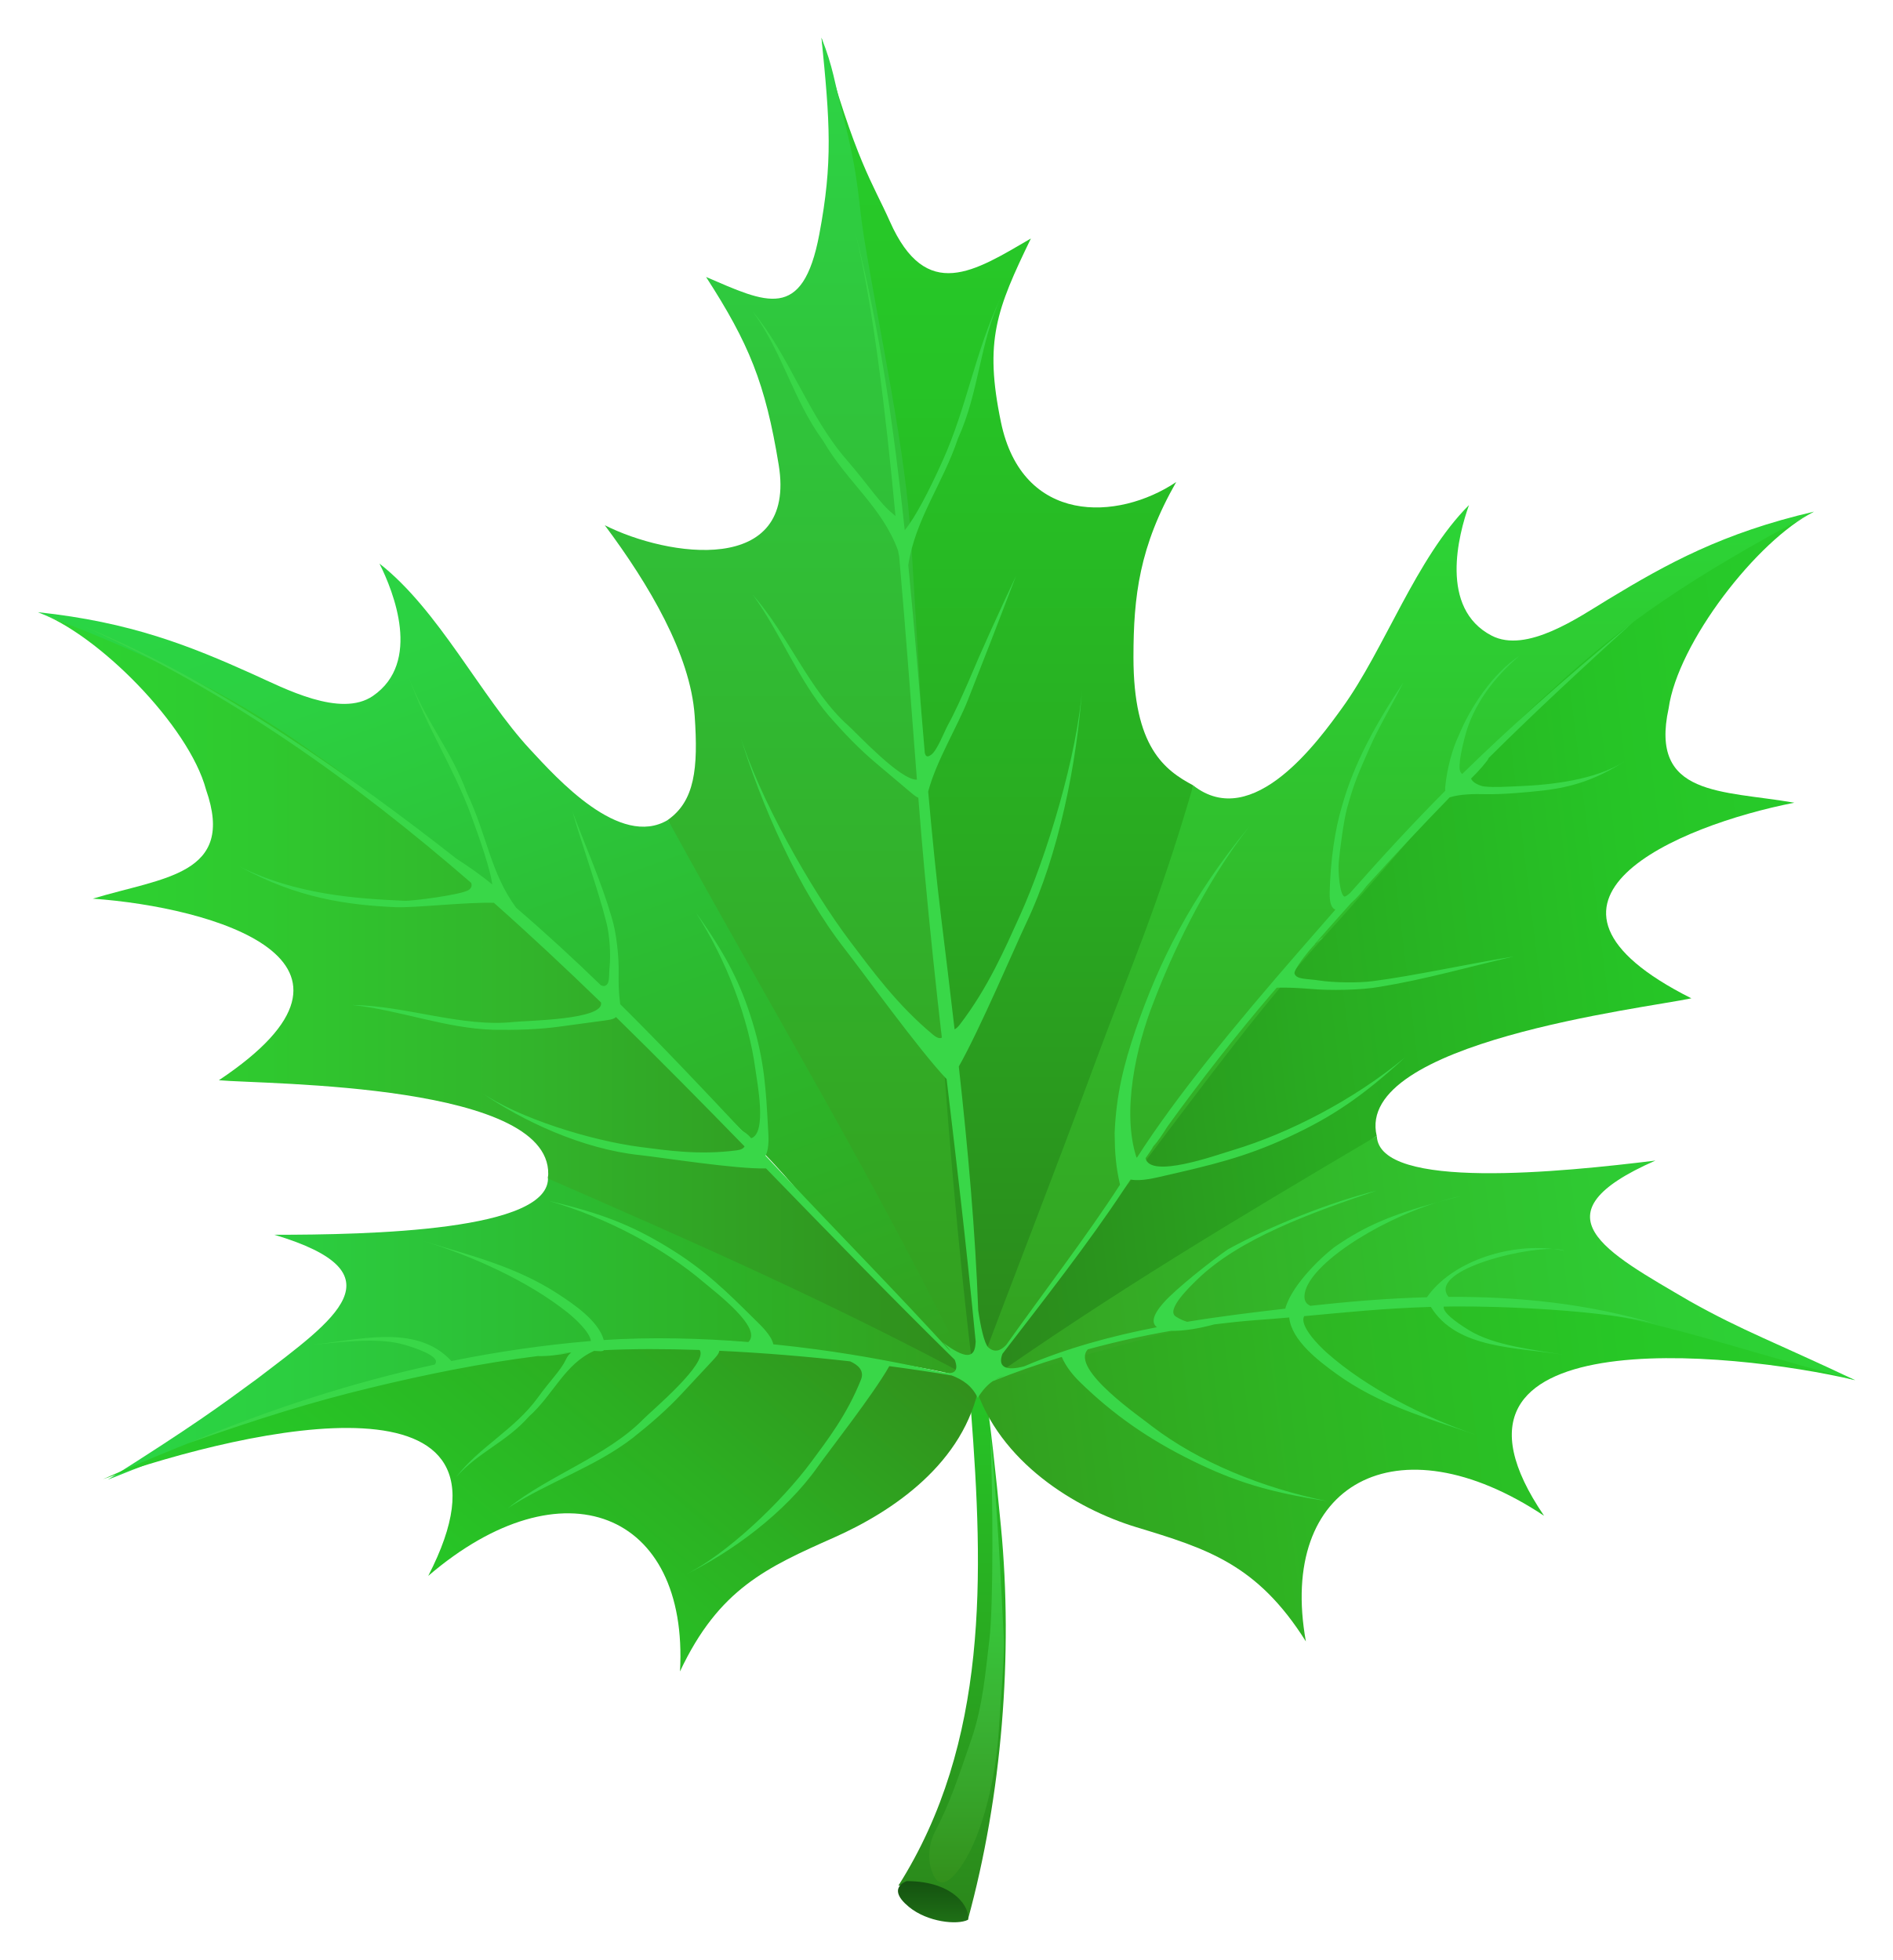
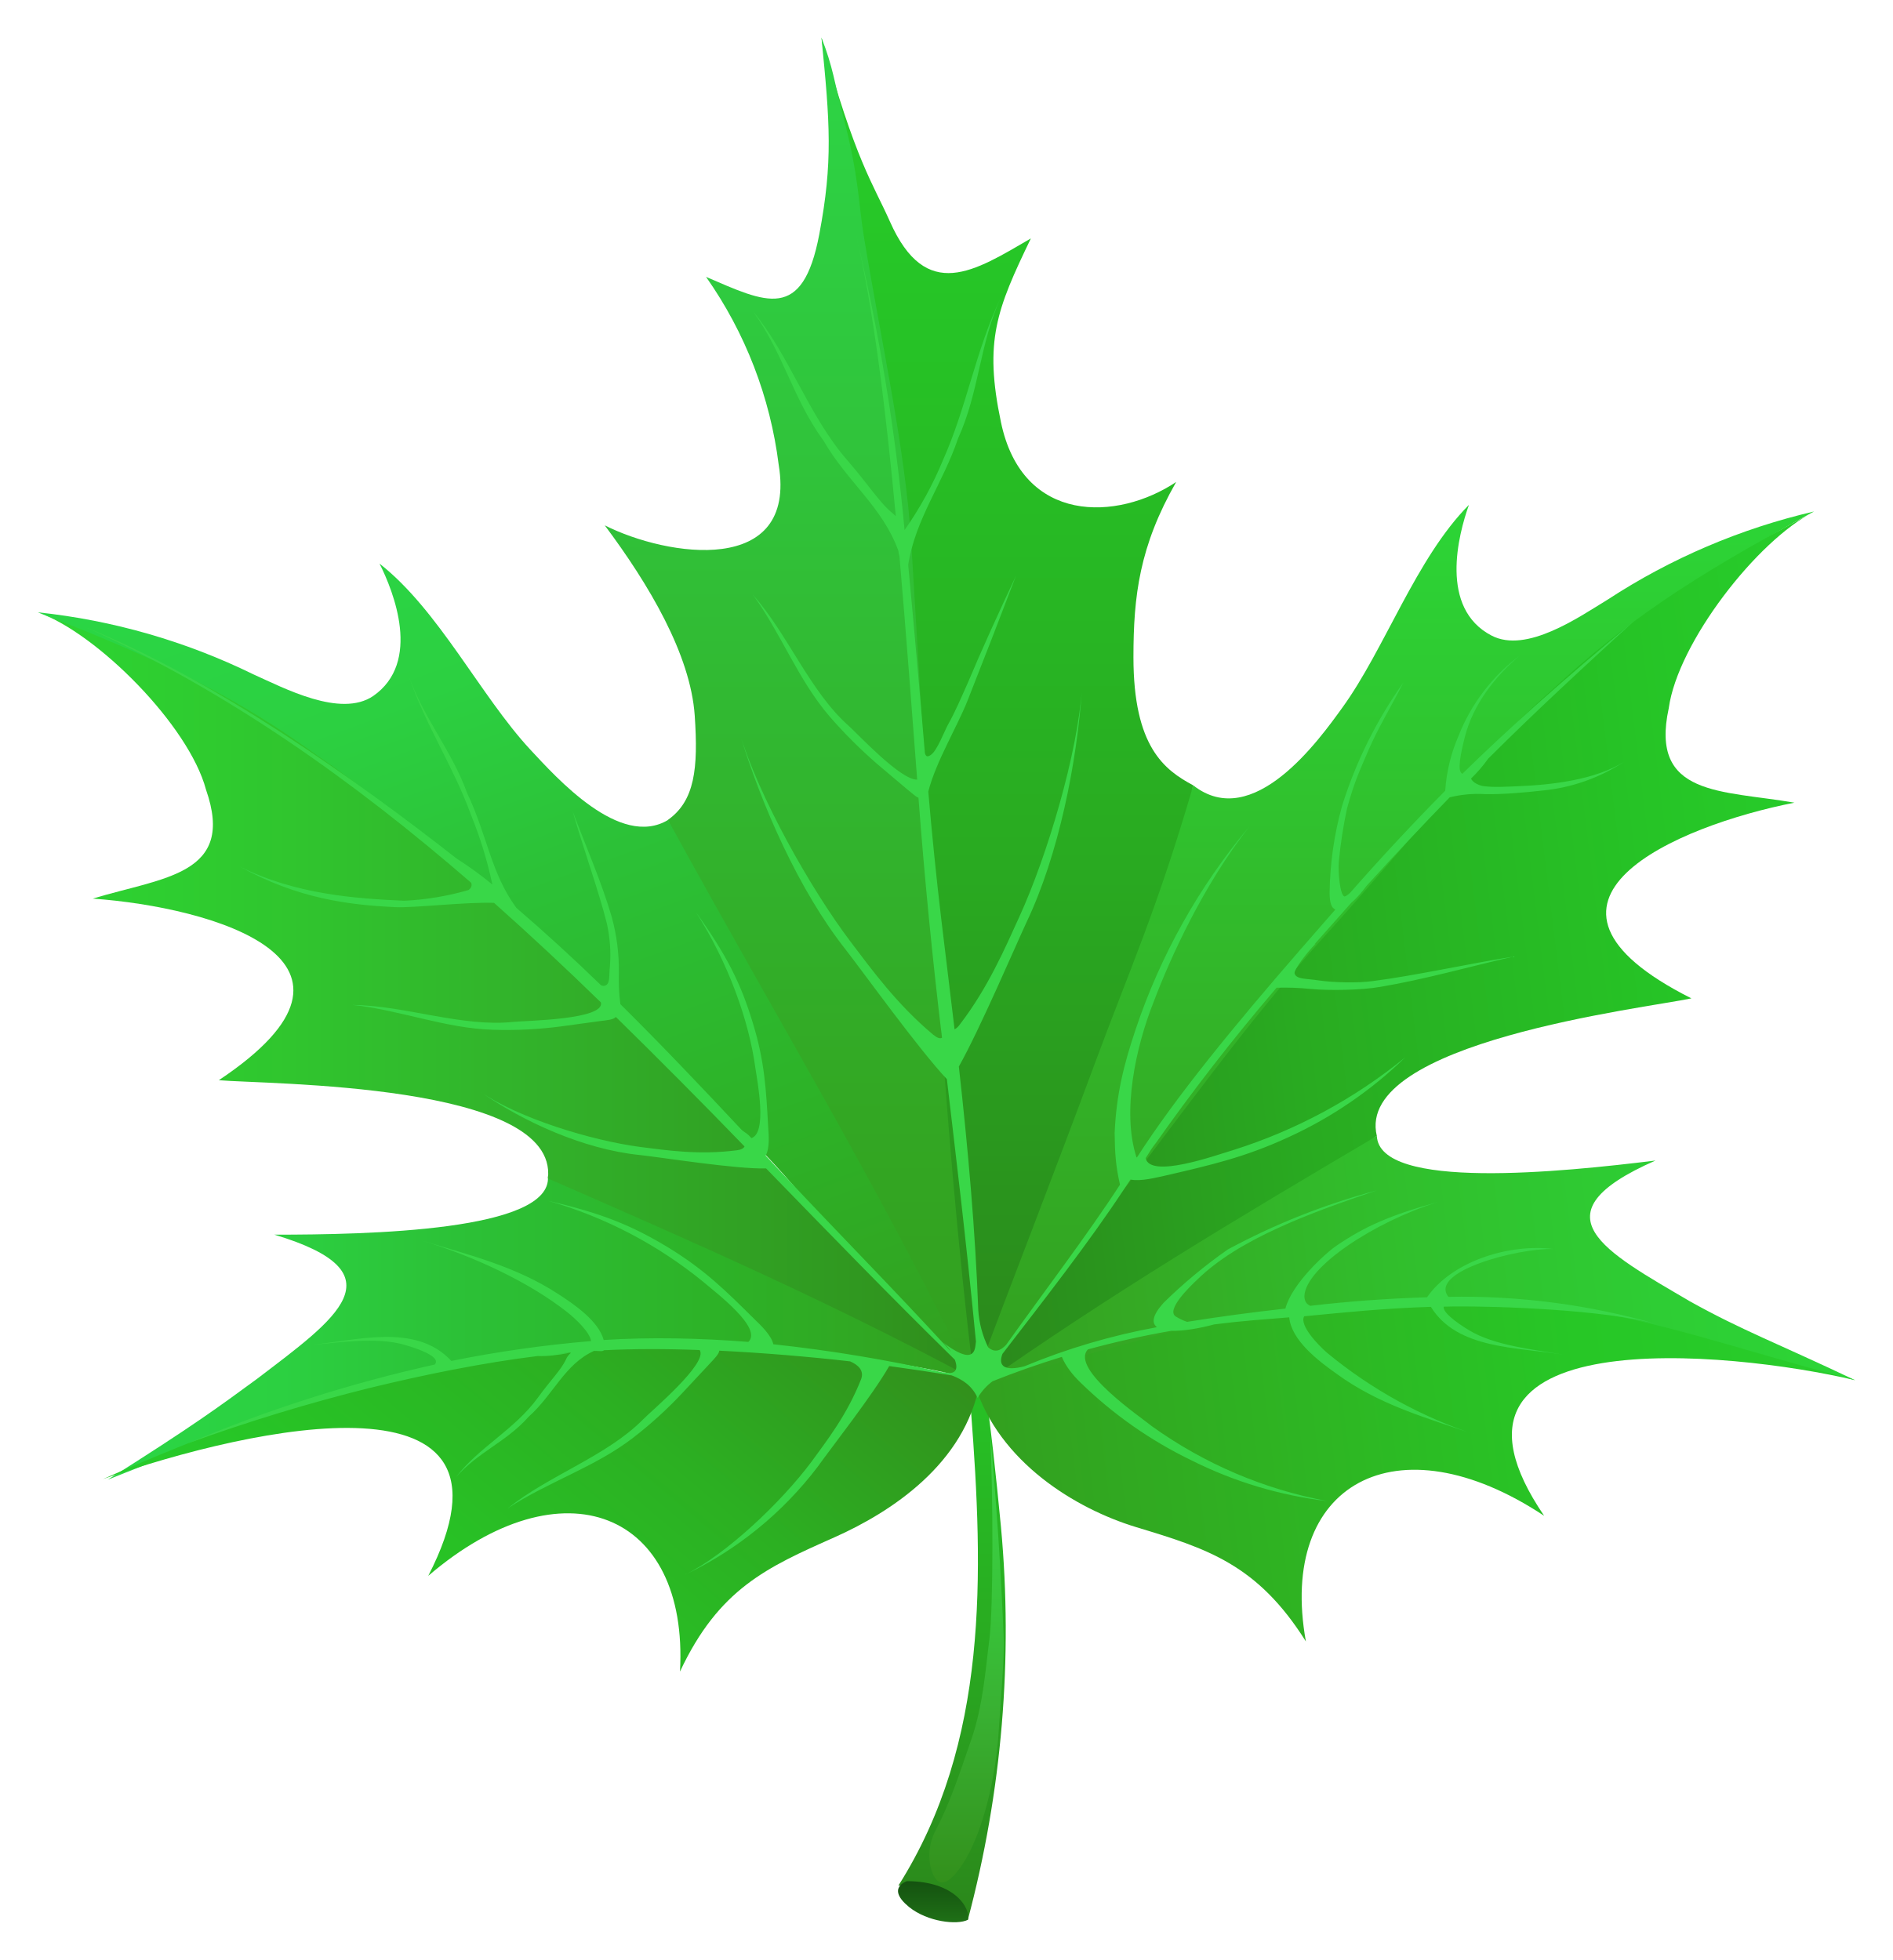
- <svg xmlns="http://www.w3.org/2000/svg" viewBox="885.28 -17.64 885.80 917.44">
-   <g id="leaf2">
-     <linearGradient id="XMLID_297_" x1="2801.2" gradientUnits="userSpaceOnUse" y1="210.11" gradientTransform="matrix(-.9925 .122 .122 .9925 4292.2 -331.49)" x2="2851.8" y2="622.26">
-       <stop stop-color="#2cd536" offset="0" />
-       <stop stop-color="#33b328" offset=".608" />
-       <stop stop-color="#339f1f" offset="1" />
+ <svg xmlns="http://www.w3.org/2000/svg" viewBox="885.3 -17.6 885.8 917.4">
+   <g>
+     <linearGradient id="a" x1="2801.2" x2="2851.8" y1="210.1" y2="622.3" gradientTransform="scale(-1 1)rotate(7 560.8 -35216.3)" gradientUnits="userSpaceOnUse">
+       <stop offset="0" stop-color="#2cd536" />
+       <stop offset=".6" stop-color="#33b328" />
+       <stop offset="1" stop-color="#339f1f" />
    </linearGradient>
-     <path d="m1413.7 546c-9.939 17.401-27.061 44.196-37.105 61.522-9.779 16.866-22.896 14.405-35.813 26.497 26.9-94.02 62.4-182.42 102.9-284.02 0.002-0.01-5.32 6.637 0 0 28 22 59-21.491 69.697-36.283 19.939-27.569 34.475-70.033 59.355-94.946-4.959 13.889-14.018 48.304 10.586 61.115 16.324 8.501 40.797-8.634 54.357-16.856 27.697-16.798 53.758-31.241 96.527-41.182-63.2 34.71-112.1 73.7-156.6 124.16-33.811 36.396-60.643 66.36-94.211 104.74-30.7 31.45-47.9 56.95-69.8 95.26z" fill="url(#XMLID_297_)" />
-     <linearGradient id="XMLID_298_" y2="881.02" gradientUnits="userSpaceOnUse" y1="551.9" x2="1330.9" x1="1330.9">
-       <stop stop-color="#28cd2b" offset="0" />
-       <stop stop-color="#26c426" offset=".247" />
-       <stop stop-color="#29ab21" offset=".597" />
-       <stop stop-color="#2b871b" offset="1" />
+     <path fill="url(#a)" d="M1413.7 546c-10 17.4-27 44.2-37.1 61.5-9.8 16.9-22.9 14.4-35.8 26.5 26.9-94 62.4-182.4 102.9-284 0 0-5.3 6.6 0 0 28 22 59-21.5 69.7-36.3 20-27.6 34.5-70 59.3-95-5 14-14 48.4 10.6 61.2 16.3 8.5 40.8-8.6 54.4-16.9a301 301 0 0 1 96.5-41.2A560 560 0 0 0 1577.6 346a4389 4389 0 0 0-94.2 104.7c-30.7 31.5-48 57-69.8 95.3z" />
+     <linearGradient id="b" x1="1330.9" x2="1330.9" y1="551.9" y2="881" gradientUnits="userSpaceOnUse">
+       <stop offset="0" stop-color="#28cd2b" />
+       <stop offset=".2" stop-color="#26c426" />
+       <stop offset=".6" stop-color="#29ab21" />
+       <stop offset="1" stop-color="#2b871b" />
    </linearGradient>
-     <path d="m1339.7 643c5.792 75.885 8.431 154.98-34 222 21.946-2.518 18.221 4.359 32.5 16.023 15.993-58.271 21.241-124.32 15.5-184.02-5-52-9-83-21.466-145.1 5.071 7.672-3.911 9.529-1.618 18.495 6.7 25.85 7.2 53.08 9.1 72.6z" fill="url(#XMLID_298_)" />
-     <linearGradient id="XMLID_299_" x1="2636.9" gradientUnits="userSpaceOnUse" y1="653.25" gradientTransform="matrix(-.9925 .122 .122 .9925 4292.2 -331.49)" x2="3045.9" y2="653.25">
-       <stop stop-color="#28cd2b" offset="0" />
-       <stop stop-color="#27c726" offset=".256" />
-       <stop stop-color="#2eb623" offset=".62" />
-       <stop stop-color="#339f1f" offset="1" />
+     <path fill="url(#b)" d="M1339.7 643c5.8 75.9 8.4 155-34 222 22-2.5 18.2 4.4 32.5 16a526 526 0 0 0 15.5-184c-5-52-9-83-21.5-145.1 5.1 7.7-3.9 9.5-1.6 18.5 6.7 25.8 7.2 53 9.1 72.6" />
+     <linearGradient id="c" x1="2636.9" x2="3045.9" y1="653.3" y2="653.3" gradientTransform="scale(-1 1)rotate(7 560.8 -35216.3)" gradientUnits="userSpaceOnUse">
+       <stop offset="0" stop-color="#28cd2b" />
+       <stop offset=".3" stop-color="#27c726" />
+       <stop offset=".6" stop-color="#2eb623" />
+       <stop offset="1" stop-color="#339f1f" />
    </linearGradient>
-     <path d="m1496.4 750.66c-13.279-73.679 42.346-104.7 111.47-58.786-62.705-92.048 86.416-77.383 145.56-63.492-71.8-28.38-132.6-41.86-199.8-42.38-62.648-0.485-147.84 18.593-212.16 44.618 11.328 36.171 47.25 57.951 75.516 66.568 33.1 10.06 56.6 17.23 79.4 53.47z" fill="url(#XMLID_299_)" />
-     <linearGradient id="XMLID_300_" x1="2636.9" gradientUnits="userSpaceOnUse" y1="572.63" gradientTransform="matrix(-.9925 .122 .122 .9925 4292.2 -331.49)" x2="3047.1" y2="572.63">
-       <stop stop-color="#2cd536" offset="0" />
-       <stop stop-color="#2ecd34" offset=".206" />
-       <stop stop-color="#31be2c" offset=".499" />
-       <stop stop-color="#35a924" offset=".843" />
-       <stop stop-color="#339f1f" offset="1" />
+     <path fill="url(#c)" d="M1496.4 750.7c-13.3-73.7 42.3-104.7 111.5-58.8-62.7-92 86.4-77.4 145.5-63.5-71.8-28.4-132.6-41.9-199.8-42.4-62.6-.5-147.8 18.6-212.1 44.6 11.3 36.2 47.2 58 75.5 66.6 33 10 56.6 17.2 79.4 53.5" />
+     <linearGradient id="d" x1="2636.9" x2="3047.1" y1="572.6" y2="572.6" gradientTransform="scale(-1 1)rotate(7 560.8 -35216.3)" gradientUnits="userSpaceOnUse">
+       <stop offset="0" stop-color="#2cd536" />
+       <stop offset=".2" stop-color="#2ecd34" />
+       <stop offset=".5" stop-color="#31be2c" />
+       <stop offset=".8" stop-color="#35a924" />
+       <stop offset="1" stop-color="#339f1f" />
    </linearGradient>
-     <path d="m1529.6 514.09c1.045 25.701 86.707 16.882 130.38 11.514-57.355 25.186-23.654 42.536 16.154 65.854 24.531 13.777 39.982 19.267 77.299 36.918-71.713-18.797-112.84-36.416-169.5-35.393-60.027 1.084-94.676-2.736-160.95 15.484-25.727 7.073-63.721 16.949-82.163 25.547 26.088-24.079 64.11-52.211 92.422-67.781 11.1-6.08 67.8-38.55 96.4-52.14z" fill="url(#XMLID_300_)" />
-     <linearGradient id="XMLID_301_" x1="2606.3" gradientUnits="userSpaceOnUse" y1="416.71" gradientTransform="matrix(-.9925 .122 .122 .9925 4292.2 -331.49)" x2="3044.5" y2="416.71">
-       <stop stop-color="#28cd2b" offset="0" />
-       <stop stop-color="#26c426" offset=".247" />
-       <stop stop-color="#29ab21" offset=".597" />
-       <stop stop-color="#2b871b" offset="1" />
+     <path fill="url(#d)" d="M1529.6 514c1 25.8 86.7 17 130.4 11.6-57.4 25.2-23.7 42.5 16.1 65.9 24.6 13.7 40 19.2 77.3 36.9-71.7-18.8-112.8-36.4-169.5-35.4-60 1-94.6-2.8-161 15.5-25.6 7-63.6 17-82 25.5 26-24 64-52.2 92.3-67.8 11.1-6 67.8-38.5 96.4-52.1z" />
+     <linearGradient id="e" x1="2606.3" x2="3044.5" y1="416.7" y2="416.7" gradientTransform="scale(-1 1)rotate(7 560.8 -35216.3)" gradientUnits="userSpaceOnUse">
+       <stop offset="0" stop-color="#28cd2b" />
+       <stop offset=".2" stop-color="#26c426" />
+       <stop offset=".6" stop-color="#29ab21" />
+       <stop offset="1" stop-color="#2b871b" />
    </linearGradient>
-     <path d="m1397.8 556.49c37.9-48.49 68.9-93.41 107.9-136.49 37.295-40.854 66.889-80.458 106.9-115.6 32.559-30.197 63.014-51.165 121.62-82.55-26.57 13.341-63.779 61.335-68.059 92.087-9.016 41.409 24.852 38.254 58.824 44.154-55.094 10.801-138.39 46.228-48.189 91.563-21.592 4.668-157.77 20.54-147.24 64.443-66.688 39.43-123.62 73.361-186.43 117.62 9.342-14.296 11.313-16.755 21.784-30.888 10-13.49 22.6-31.13 32.9-44.33z" fill="url(#XMLID_301_)" />
-     <linearGradient id="XMLID_302_" x1="2953.9" gradientUnits="userSpaceOnUse" y1="-29.085" gradientTransform="matrix(-.9925 .122 .122 .9925 4292.2 -331.49)" x2="3031" y2="597.91">
-       <stop stop-color="#28cd2b" offset="0" />
-       <stop stop-color="#26c426" offset=".247" />
-       <stop stop-color="#29ab21" offset=".597" />
-       <stop stop-color="#2b871b" offset="1" />
+     <path fill="url(#e)" d="M1397.8 556.5c37.9-48.5 68.9-93.4 107.9-136.5 37.3-40.9 66.9-80.5 106.9-115.6 32.6-30.2 63-51.2 121.6-82.5-26.5 13.3-63.8 61.3-68 92-9 41.4 24.8 38.3 58.8 44.2-55.1 10.8-138.4 46.2-48.2 91.6-21.6 4.6-157.8 20.5-147.2 64.4-66.7 39.4-123.7 73.4-186.5 117.6 9.4-14.3 11.3-16.7 21.8-30.9 10-13.5 22.6-31.1 33-44.3z" />
+     <linearGradient id="f" x1="2953.9" x2="3031" y1="-29.1" y2="597.9" gradientTransform="scale(-1 1)rotate(7 560.8 -35216.3)" gradientUnits="userSpaceOnUse">
+       <stop offset="0" stop-color="#28cd2b" />
+       <stop offset=".2" stop-color="#26c426" />
+       <stop offset=".6" stop-color="#29ab21" />
+       <stop offset="1" stop-color="#2b871b" />
    </linearGradient>
-     <path d="m1341.1 629.5c18.611-49.5 38.085-99.293 56.611-149.5 16.258-44.061 28.996-71.729 46-130-13.553-7.213-28-18-28-60 0-28.737 2.816-51.885 20-82-27.377 18.337-72 20-82-28-7.929-38.057-2.068-52.792 14-86-26.326 15.326-48.939 30.386-66-8-8-18-16-28-32-86 8 56 11.411 78.467 14 94 6 36 10.742 43.74 10 62-1.977 48.65 7.361 47.921 10 92 7.954 132.88 12 268 39.429 383.72l-2-2.22z" fill="url(#XMLID_302_)" />
-     <linearGradient id="XMLID_303_" y2="604" gradientUnits="userSpaceOnUse" y1="604" x2="1343.7" x1="935.73">
-       <stop stop-color="#2ad645" offset="0" />
-       <stop stop-color="#2cd041" offset=".173" />
-       <stop stop-color="#2cc137" offset=".419" />
-       <stop stop-color="#2db227" offset=".708" />
-       <stop stop-color="#339f1f" offset="1" />
+     <path fill="url(#f)" d="M1341.1 629.5c18.6-49.5 38-99.3 56.6-149.5 16.3-44 29-71.7 46-130-13.5-7.2-28-18-28-60 0-28.7 2.8-51.9 20-82-27.4 18.3-72 20-82-28-8-38-2-52.8 14-86-26.3 15.3-49 30.4-66-8-8-18-16-28-32-86 8 56 11.4 78.5 14 94 6 36 10.8 43.7 10 62-2 48.7 7.4 48 10 92 8 132.9 12 268 39.4 383.7z" />
+     <linearGradient id="g" x1="935.7" x2="1343.7" y1="604" y2="604" gradientUnits="userSpaceOnUse">
+       <stop offset="0" stop-color="#2ad645" />
+       <stop offset=".2" stop-color="#2cd041" />
+       <stop offset=".4" stop-color="#2cc137" />
+       <stop offset=".7" stop-color="#2db227" />
+       <stop offset="1" stop-color="#339f1f" />
    </linearGradient>
-     <path d="m1141.7 533c2.099 25.636-84 27.334-128 27.334 60 18 28.667 39.333-8 67.333-18.021 13.251-29.648 21.802-70 47.333 68.884-27.406 119.63-48.103 176-54 59.711-6.247 79.333-17.333 147.33-7.333 26.399 3.883 65.314 9.049 84.667 15.333-28.831-20.717-70-44-100-56-11.7-4.68-72-29.99-102-39.99z" fill="url(#XMLID_303_)" />
-     <linearGradient id="XMLID_304_" gradientUnits="userSpaceOnUse" x2="1254.7" x1="1254.7" y2="632">
-       <stop stop-color="#2dd546" offset="0" />
-       <stop stop-color="#30c43b" offset=".269" />
-       <stop stop-color="#33a723" offset=".821" />
-       <stop stop-color="#339f1f" offset="1" />
+     <path fill="url(#g)" d="M1141.7 533c2.1 25.6-84 27.3-128 27.3 60 18 28.7 39.4-8 67.4-18 13.2-29.6 21.8-70 47.3 68.9-27.4 119.6-48.1 176-54 59.7-6.2 79.3-17.3 147.3-7.3 26.4 3.8 65.3 9 84.7 15.3-28.8-20.7-70-44-100-56-11.7-4.7-72-30-102-40" />
+     <linearGradient id="h" x1="1254.7" x2="1254.7" y2="632" gradientUnits="userSpaceOnUse">
+       <stop offset="0" stop-color="#2dd546" />
+       <stop offset=".3" stop-color="#30c43b" />
+       <stop offset=".8" stop-color="#33a723" />
+       <stop offset="1" stop-color="#339f1f" />
    </linearGradient>
-     <path d="m1337.7 632c-31.543-43.1-55.489-90.428-80-138-21.51-41.748-35.92-72.093-59.904-127.85 12.571-8.812 14.304-23.974 12.571-48.812-2-28.667-21.333-61.334-42.063-89.128 29.41 14.86 89.91 24.02 81.396-28.206-6.255-38.368-14-57-34-88 28 12 45.226 21.28 53-20 6.364-33.795 5-52 1-92 5.538 13.964 6.061 20.753 10 36 7.891 30.543 7.036 39.968 10 58 7.896 48.046 19.241 97.929 22 142 8.315 132.85 14 268 29.389 392l-3.4 4z" fill="url(#XMLID_304_)" />
-     <linearGradient id="XMLID_305_" y2="678.82" gradientUnits="userSpaceOnUse" y1="219.58" x2="1205.6" x1="1038.5">
-       <stop stop-color="#2ad645" offset="0" />
-       <stop stop-color="#2cd041" offset=".173" />
-       <stop stop-color="#2cc137" offset=".419" />
-       <stop stop-color="#2db227" offset=".708" />
-       <stop stop-color="#339f1f" offset="1" />
+     <path fill="url(#h)" d="M1337.7 632c-31.5-43.1-55.5-90.4-80-138-21.5-41.7-36-72-59.9-127.8 12.6-8.9 14.3-24 12.6-48.9-2-28.6-21.4-61.3-42.1-89 29.4 14.8 90 24 81.4-28.3a195 195 0 0 0-34-88c28 12 45.2 21.3 53-20 6.4-33.8 5-52 1-92 5.5 14 6 20.8 10 36 7.9 30.5 7 40 10 58 7.9 48 19.2 98 22 142 8.3 132.9 14 268 29.4 392z" />
+     <linearGradient id="i" x1="1038.5" x2="1205.6" y1="219.6" y2="678.8" gradientUnits="userSpaceOnUse">
+       <stop offset="0" stop-color="#2ad645" />
+       <stop offset=".2" stop-color="#2cd041" />
+       <stop offset=".4" stop-color="#2cc137" />
+       <stop offset=".7" stop-color="#2db227" />
+       <stop offset="1" stop-color="#339f1f" />
    </linearGradient>
-     <path d="m1272.8 557.42c11.988 16.06 32.871 32.613 44.955 48.585 11.763 15.547 9.093 13.074 23.389 23.5-47.297-96.862-90.715-167.45-143.29-263.35-0.005-0.009 6.089 5.938 0 0-22.499 13.5-52.075-19.623-64.497-32.999-23.154-24.931-42.761-65.304-70.497-86.995 6.618 13.179 19.806 46.231-3.05 61.949-15.164 10.429-41.546-3.592-56.007-10.1-29.542-13.294-57.168-24.45-100.83-29.099 66.893 26.746 122.52 58.436 172.78 103.1 38 32 66 59.5 104 93.501 34.3 27.46 66.6 56.55 93 91.91z" fill="url(#XMLID_305_)" />
-     <linearGradient id="XMLID_306_" y2="448.45" gradientUnits="userSpaceOnUse" y1="448.45" x2="1341.1" x1="902.95">
-       <stop stop-color="#2cd532" offset="0" />
-       <stop stop-color="#2fca2f" offset=".217" />
-       <stop stop-color="#32b42b" offset=".524" />
-       <stop stop-color="#30961f" offset=".884" />
-       <stop stop-color="#2f8b1b" offset="1" />
+     <path fill="url(#i)" d="M1272.8 557.4c12 16 32.9 32.6 45 48.6 11.7 15.6 9 13 23.3 23.5-47.3-96.9-90.7-167.4-143.2-263.3 0 0 6 5.9 0 0-22.5 13.5-52.1-19.7-64.5-33-23.2-25-42.8-65.3-70.5-87 6.6 13.1 19.8 46.2-3 62-15.3 10.3-41.6-3.7-56.1-10.2A301 301 0 0 0 903 269c66.9 26.7 122.5 58.3 172.8 103 38 32 66 59.5 104 93.5 34.3 27.5 66.6 56.6 93 92z" />
+     <linearGradient id="j" x1="903" x2="1341.1" y1="448.4" y2="448.4" gradientUnits="userSpaceOnUse">
+       <stop offset="0" stop-color="#2cd532" />
+       <stop offset=".2" stop-color="#2fca2f" />
+       <stop offset=".5" stop-color="#32b42b" />
+       <stop offset=".9" stop-color="#30961f" />
+       <stop offset="1" stop-color="#2f8b1b" />
    </linearGradient>
-     <path d="m1277.7 560c-39-41-82-86-126-124-42-36-74-70-118-100-36-26-68.785-43.097-130.78-67.097 28 10 70.785 53.097 78.785 83.097 14 40-20 41-53 51 56 4 143 29 59 85 22 2 159.1 1.141 154 46 71 31 131.65 57.732 199.39 94-11.016-13.05-13.271-15.25-25.389-28-11.5-12.18-26.4-27.86-38-40z" fill="url(#XMLID_306_)" />
-     <linearGradient id="XMLID_307_" y2="541.4" gradientUnits="userSpaceOnUse" y1="769.65" x2="1238.1" x1="1046.6">
-       <stop stop-color="#28cd2b" offset="0" />
-       <stop stop-color="#27c526" offset=".247" />
-       <stop stop-color="#2cb022" offset=".597" />
-       <stop stop-color="#328f1c" offset="1" />
+     <path fill="url(#j)" d="M1277.7 560c-39-41-82-86-126-124-42-36-74-70-118-100-36-26-68.8-43.1-130.8-67.1 28 10 70.8 53.1 78.8 83.1 14 40-20 41-53 51 56 4 143 29 59 85 22 2 159.1 1.1 154 46 71 31 131.7 57.7 199.4 94-11-13-13.3-15.2-25.4-28z" />
+     <linearGradient id="k" x1="1046.6" x2="1238.1" y1="769.6" y2="541.4" gradientUnits="userSpaceOnUse">
+       <stop offset="0" stop-color="#28cd2b" />
+       <stop offset=".2" stop-color="#27c526" />
+       <stop offset=".6" stop-color="#2cb022" />
+       <stop offset="1" stop-color="#328f1c" />
    </linearGradient>
-     <path d="m1203.5 764.75c4.191-74.748-54.803-98.753-117.81-44.748 51.005-99.01-82-70-152.22-45.261 99.22-43.74 147.62-52.03 214.22-60.74 62.121-8.124 190 10 196 16-6.831 37.283-40.997 59.999-68 72-31.5 14.01-54 24-72.2 62.75z" fill="url(#XMLID_307_)" />
-     <path d="m1554.9 594.12c12.258 19.943 40.647 18.782 62.209 22.421-13.855-2.41-32.381-4.194-44.373-11.538-6.68-4.089-12.307-8.459-11.821-11.036 1.566-0.031 3.147-0.057 4.761-0.075 20.131-0.22 71.004 1.538 95.434 8.415-32.752-9.917-65.965-13.09-97.943-12.901-9.467-11.871 32.353-22.799 48.898-22.421-21.492-2.564-47.634 6.23-59.021 22.59-18.785 0.512-37.073 2.078-54.51 4.003-1.818-0.756-2.893-2.163-2.797-4.576 0.537-13.466 32.633-34.67 62.496-43.951-22.333 6.113-33.965 11.213-47.412 20.325-5.257 3.562-20.961 17.904-24.059 29.54-15.15 1.747-30.554 3.627-45.927 6.153-1.821-0.546-3.602-1.342-5.329-2.478-4.74-3.115 6.594-13.924 9.988-17.24 19.645-19.187 53.059-31.206 84.086-41.708-21.695 5.41-49.793 16.564-69.65 27.508-7.867 5.418-24.438 18.54-30.17 25.037-5.315 6.025-5.585 9.551-3.065 11.405-21.171 4.105-42.113 9.757-62.081 18.305-9.085 2.424-12.43 0.09-10.224-5.82 19.407-25.223 40.514-52.159 56.726-76.772 1.052-1.597 2.133-3.216 3.223-4.841 4.925 1.019 12.152-0.896 16.066-1.795 21.143-4.857 37.188-8.483 57.822-18.034 20.316-9.405 34.225-18.717 54.623-37.34-23.959 19.822-54.176 35.458-80.445 43.374-8.402 2.532-38.855 13.533-41.05 3.827 1.248-1.757 2.473-3.557 3.681-5.395-0.285 0.352-0.568 0.691-0.85 1.02 0.808-1.15 1.612-2.299 2.431-3.455-0.524 0.818-1.052 1.63-1.581 2.436 2.267-2.799 4.613-6.267 6.586-9.434 15.603-21.621 32.842-43.678 48.475-61.894 0.896-1.045 1.785-2.078 2.674-3.109 5.871-0.097 9.74 0.116 15.99 0.595 8.477 0.803 23.684 0.621 32.541-1.047 20.758-3.373 41.402-9.292 62.389-14.146-22.316 3.638-46.42 9.022-66.035 11.56-6.961 0.899-18.283 0.719-25.242-0.355-5.436-0.839-10.584-0.352-11.342-3.269-0.408-1.569 5.74-9.797 9.943-14.074-0.232 0.181-0.465 0.362-0.701 0.547 5.95-6.777 11.692-13.244 17.259-19.44 2.444-2.101 4.988-4.986 7.202-7.975 13.904-15.312 26.719-28.932 38.921-41.478 5.238-1.607 11.624-1.597 16.618-1.482 7.801 0.18 19.178-0.825 26.934-1.698 14.758-1.659 25.875-5.753 38.154-13.55-13.461 8.546-34.066 10.93-49.842 11.53-4.775 0.181-10.924 0.639-15.701 0.106-1.831-0.204-5.477-1.688-6.138-3.705 3.762-3.679 7.197-7.725 8.231-9.442-0.104 0.03-0.208 0.07-0.313 0.111 22.937-22.77 44.44-42.599 68.098-64.116-34.297 28.44-58.966 50.514-80.184 71.311-0.278-0.227-0.544-0.526-0.791-0.932-1.564-2.56 1.322-13.629 2.023-16.383 3.848-15.09 13.967-28.2 25.604-38.039-12.396 8.205-22.896 23.785-28.568 37.582-2.758 5.787-5.33 14.861-6.209 23.831-0.071 0.727-0.054 1.314 0.034 1.789-15.506 15.591-29.478 30.818-44.603 47.896-1.295 1.108-2.268 1.755-2.639 1.611-2.139-0.824-3.043-11.702-2.605-16.212 0.59-6.092 2.26-19.261 3.891-25.202 3.465-12.618 5.635-16.837 10.354-27.745 4.441-10.261 10.047-19.191 15.906-30.935-12.516 18.811-22.979 37.431-28.654 57.805-3.357 11.043-5.447 25.885-5.762 40.596-0.104 4.86 0.957 7.204 2.678 7.829-5.277 6.008-10.732 12.265-16.475 18.864-31.023 35.653-58.137 68.695-76.396 97.235-0.093-0.072-0.187-0.138-0.271-0.235-6.832-21.292-0.24-51.567 8.057-72.547 8.057-21.125 23.273-54.705 44.725-82.137-27.389 33.21-42.154 63.31-53.119 95.007-5.559 16.343-9.063 30.296-9.832 48.399 0.104 9.237 0.506 15.33 2.514 24.158-14.874 23.107-36.262 51.073-53.266 75.042-2.503 2.553-5.275 3.866-8.412 1.078-1.896-1.896-3.575-9.934-4.671-17.251-1.379-37.509-4.806-75.527-9.085-114.19 9.822-17.335 26.273-56.018 31.756-67.563 14.965-31.507 23.553-74.542 26-110-2.156 31.263-16.457 79.004-29.332 107.33-6.667 14.666-14.667 33.333-28 50.666-0.907 1.179-1.701 1.858-2.401 2.162-1.999-17.256-4.12-34.636-6.266-52.162-2.323-18.974-4.27-38.778-6.09-59.11 3.678-14.107 13.566-30.163 18.59-42.89 7.5-19 14.5-37 22.5-58-8 17-16 34.5-22.5 50-2.966 6.674-5.875 13.386-9.39 19.795-1.601 2.918-4.905 11.61-7.61 13.705-2.104 1.628-2.761 0.901-3.176-0.729-2.458-28.701-4.814-58.271-7.723-87.928 3.294-21.484 16.275-38.316 23.22-59.151 10-22.001 10-44.001 20-66.001-12 25.5-15.736 50.873-27 76-6.449 14.386-12.896 26.794-17.879 32.849-5.01-47.389-11.75-94.632-22.942-138.54 7.971 33.165 13.893 81.797 18.614 131.93-0.381-0.368-0.787-0.732-1.242-1.094-6.114-4.861-11.644-13.775-21.555-25.147-18.092-20.76-27.066-49.303-44.03-69.509 14.258 19.511 18.725 41.053 32.984 60.565 11.245 19.359 27.704 31.012 35.072 51.458 0.1 0.829 0.269 1.661 0.479 2.502 3.247 36.821 5.908 73.509 8.314 104.6-7.649 0.407-28.148-21.763-32.137-25.309-18-16-28.5-43-44.5-61 13 18 21 39.5 35.5 56.5 7 8 14.279 15.649 22.5 22.5 6 5 9.842 8.364 14.113 11.913 1.959 1.628 3.697 3.26 5.184 3.861 0.929 11.794 1.823 22.652 2.703 32.226 2.885 31.384 5.595 56.58 8.288 80.066-0.884 0.506-2.199 0.214-4.142-1.399-16.821-13.973-28.735-30.42-38.468-43.259-18.795-24.794-43.257-68.215-52.244-98.237 10.193 34.044 28.046 74.132 49.58 101.57 8.232 10.49 34.619 47.175 47.532 60.726 4.261 36.189 8.586 71.234 13.589 122.85-0.035 0.604-0.078 1.171-0.135 1.685-0.667 6-4.666 6.667-15.333-1.333 1.432 1.289 2.77 2.854 3.866 4.473-27.954-30.544-49.43-52.115-79.533-84.14-2.421-2.576-4.824-5.136-7.216-7.687 1.946-3.575 1.356-9.771 1.175-13.076-0.965-17.634-1.639-31.003-7.25-49.361-5.526-18.076-12.101-31.135-26.562-51.475 14.994 23.399 24.813 50.677 27.839 73.036 0.908 6.711 5.611 30.332-1.923 32.714-0.864-1.046-1.822-1.962-2.944-2.723-0.569-0.386-1.039-0.699-1.453-0.972-19.152-20.413-37.695-40.047-56.894-59.066-0.708-5.866-0.783-9.076-0.727-14.735 0.219-6.769-1.001-18.886-3.268-25.92-4.777-16.492-12.083-32.854-18.351-49.504 5.147 17.729 12.158 36.857 16.024 52.452 1.372 5.534 1.966 14.561 1.374 20.124-0.463 4.346 0.373 8.44-2.478 9.092-0.289 0.066-0.837-0.055-1.554-0.309-12.745-12.349-25.862-24.445-39.705-36.333-12.091-16.497-13.424-33.385-23.004-53.692-7.176-19.77-20.069-34.554-27.243-54.323 8.083 23.118 20.815 42.032 29.1 64.533 4.646 12.619 9.133 25.908 9.985 32.636-4.725-4.031-11.471-8.698-16.887-12.184-46.8-36.84-112.22-83.24-173.27-108.22 66.639 30.108 125.22 71.886 180.28 119.62 0.437 1.307 0.148 2.466-1.275 3.379-3.364 2.16-26.132 5.168-30 5-23-1-51-3-77-16 27 15 51 18 73 19 8.441 0.383 33.254-2.455 45.914-2.044 16.967 15.062 33.624 30.661 50.102 46.631 1.83 8.146-34.998 8.489-40.911 9.136-23.94 2.621-51.01-7.7-75.092-7.905 22.07 2.43 43.383 10.916 65.718 11.562 10.628 0.173 21.184-0.095 31.779-1.598 7.732-1.097 12.805-1.69 18.302-2.479 3.145-0.451 6.064-0.641 7.223-1.882 20.21 19.768 40.184 40.055 60.169 60.547-0.469 0.887-1.556 1.568-3.628 1.84-17.767 2.331-32.764 0.016-44.795-1.516-23.234-2.955-57.582-13.556-75.383-25.971 20.188 14.078 48.35 26.9 74.613 29.701 10.328 1.102 45.268 6.659 59.236 6.254 29.054 29.859 58.229 60.033 88.295 89.548 1.838 4.535 0.665 8.074-7.208 5.173 0.812 0.299 1.609 0.586 2.395 0.872-20.21-4.505-39.427-8.126-59.73-10.872-6.622-0.896-13.431-1.698-20.345-2.395-0.888-4.312-6.041-9.027-8.633-11.595-13.309-13.182-23.357-23.217-40.528-33.71-16.91-10.332-30.984-15.986-55.945-21.833 27.534 7.878 54.117 22.432 72.288 37.883 5.763 4.901 28.076 21.665 21.145 28.191-22.605-1.828-45.943-2.378-67.662-0.931-2.432-8.892-13.871-16.677-21.416-21.595-19.713-12.854-40.814-17.945-63.902-25.016 24.033 7.211 50.239 19.264 68.358 33.716 3.41 2.72 10.441 9.137 10.942 13.346-22.042 1.86-43.763 5.009-65.277 9.384-16.777-18.152-44.9-9.395-67.314-7.39 14.014-1.184 32.384-4.156 45.847-0.094 8.92 2.69 16.519 6.143 13.628 9.14-38.884 8.46-77.143 20.895-115.47 36.89 34.29-11.992 57.56-19.27 85.29-25.992 26.03-6.311 52.545-11.661 78.397-14.884 4.349 0.149 10.063-0.533 14.856-1.497-1.964 0.178-3.983 0.321-5.966 0.465 2.313-0.245 4.617-0.466 6.916-0.673-0.008 0.006-0.016 0.01-0.024 0.016-0.304 0.065-0.613 0.129-0.926 0.192 0.257-0.023 0.511-0.048 0.766-0.073-0.92 0.679-1.743 1.692-2.446 3.212-2.285 4.938-7.217 9.636-13.136 17.821-10.805 14.94-27.739 23.298-38.34 37.344 10.514-11.938 23.596-16.479 34.109-28.417 11.547-10.275 16.738-24.649 30.606-30.819 2.535 0.111 3.956 0.387 4.578-0.333 13.7-0.653 28.904-0.639 44.803-0.088 4.18 6.117-22.377 28.313-26.402 32.419-16.86 17.198-44.34 26.368-63.101 41.47 18.614-12.106 40.479-19.047 58.167-32.7 8.331-6.601 16.327-13.499 23.57-21.375 5.288-5.75 8.835-9.422 12.589-13.516 2.101-2.292 4.191-4.252 4.383-5.923 20.096 0.937 41.018 2.667 61.216 4.949 3.642 1.648 6.758 4.313 5.083 8.525-6.626 16.648-15.96 28.614-23.162 38.372-13.908 18.845-39.91 43.665-59.429 53.154 22.134-10.762 47.06-29.098 62.311-50.663 5.762-8.148 26.194-34.13 33.512-47.145 10.187 1.348 20.045 2.822 29.356 4.39 4.98 2.025 9.206 4.583 12.045 10.443 2.362-3.763 4.557-6.088 6.975-7.779 10.472-4.184 21.268-7.984 32.349-11.377 1.802 4.357 5.221 8.577 8.491 11.77 15.525 15.154 31.984 26.649 52.375 36.706 20.08 9.902 36.063 14.874 63.365 19.05-30.473-6.192-60.111-18.336-81.916-34.989-4.742-3.913-38.724-26.873-30.113-36.075 12.646-3.455 25.645-6.367 38.955-8.68 5.907 0.203 13.853-1.244 20.191-3.007 6.279-0.784 12.612-1.449 19.012-1.958 5.622-0.403 10.943-0.835 16.069-1.277 1.07 10.718 13.743 20.333 21.942 26.279 20.191 14.644 42.125 20.632 66.068 28.86-24.93-8.398-51.957-22.239-70.416-38.646-4.033-3.584-12.989-12.798-10.588-17.112 19.7-1.81 37.3-3.65 58.7-4.31zm-204.1 34.23c1.463-0.924 3.021-1.657 4.752-2.36-1.6 0.77-3.2 1.55-4.8 2.36zm-113.1-367.35c1 0.5-0.5-0.5 0 0zm263.3 162.93c1.205-0.938 2.348-1.81 3.391-2.592-0.6 0.01-1.9 1.04-3.4 2.59zm111.1 143.05c1.811 0.216 3.593 0.503 5.326 0.883-1.1-0.54-3-0.82-5.3-0.88zm-53.9-21.93c3.361-0.92 6.959-1.862 10.848-2.845-3.5 0.75-7.1 1.71-10.8 2.85zm-507.5-92.23c1.1-0.41-0.7 0.03 0 0zm72.7 235.34c0.6-0.98-0.5 0.47 0 0z" fill="#39d748" />
-     <linearGradient id="XMLID_308_" y2="862.88" gradientUnits="userSpaceOnUse" y1="882.15" x2="1322" x1="1322">
-       <stop stop-color="#1f7016" offset="0" />
-       <stop stop-color="#145210" offset="1" />
+     <path fill="url(#k)" d="M1203.5 764.8c4.2-74.8-54.8-98.8-117.8-44.8 51-99-82-70-152.2-45.3 99.2-43.7 147.6-52 214.2-60.7 62.1-8.1 190 10 196 16-6.8 37.3-41 60-68 72-31.5 14-54 24-72.2 62.8" />
+     <path fill="#39d748" d="M1554.9 594.1c12.3 20 40.6 18.8 62.2 22.4-13.8-2.4-32.4-4.2-44.4-11.5-6.6-4-12.3-8.5-11.8-11l4.8-.1c20.1-.2 71 1.5 95.4 8.4a330 330 0 0 0-98-12.9c-9.4-11.9 32.4-22.8 49-22.4-21.5-2.6-47.7 6.2-59 22.6q-28.3.9-54.6 4-2.8-1.1-2.8-4.6c.6-13.5 32.7-34.7 62.5-44-22.3 6.2-34 11.3-47.4 20.4-5.2 3.5-21 17.9-24 29.5a964 964 0 0 0-46 6.2q-2.7-.9-5.3-2.5c-4.7-3.1 6.6-14 10-17.2 19.6-19.2 53-31.3 84-41.8a322 322 0 0 0-69.6 27.6 234 234 0 0 0-30.1 25c-5.4 6-5.6 9.5-3.1 11.4a304 304 0 0 0-62 18.3c-9.2 2.4-12.5 0-10.3-5.8 19.4-25.2 40.5-52.2 56.7-76.8l3.2-4.8c5 1 12.2-1 16.1-1.8 21.1-4.9 37.2-8.5 57.8-18a194 194 0 0 0 54.7-37.4 243 243 0 0 1-80.5 43.4c-8.4 2.5-38.8 13.5-41 3.8l2.8-4.4 2.4-3.4-1.6 2.4a970 970 0 0 1 57.7-74.4c6-.1 9.8 0 16 .6 8.5.8 23.7.6 32.6-1 20.8-3.5 41.4-9.4 62.4-14.2-22.3 3.6-46.4 9-66 11.5-7 1-18.3.7-25.3-.3-5.4-.9-10.6-.4-11.3-3.3-.4-1.6 5.7-9.8 10-14l-.8.5 17.3-19.5c2.4-2 5-5 7.2-8q20.7-22.7 38.9-41.4a55 55 0 0 1 16.6-1.5c7.8.2 19.2-.8 27-1.7a84 84 0 0 0 38.1-13.5c-13.5 8.5-34 10.9-49.8 11.5-4.8.2-11 .6-15.7 0-1.9-.1-5.5-1.6-6.2-3.6a66 66 0 0 0 8-9.3c22.9-22.8 44.4-42.6 68-64.2-34.3 28.5-59 50.6-80.1 71.3q-.5-.3-.8-.9c-1.6-2.5 1.3-13.6 2-16.4 3.8-15 14-28.2 25.6-38a87 87 0 0 0-28.6 37.6 77 77 0 0 0-6.2 25.6 1105 1105 0 0 0-44.6 47.9q-2 1.7-2.6 1.6c-2.1-.8-3-11.7-2.6-16.2a213 213 0 0 1 3.9-25.2c3.5-12.6 5.6-16.8 10.3-27.8 4.5-10.2 10-19.1 16-30.9a205 205 0 0 0-28.7 57.8 159 159 0 0 0-5.8 40.6c0 4.9 1 7.2 2.7 7.8l-16.5 18.9c-31 35.7-58.1 68.7-76.4 97.2l-.2-.2c-6.9-21.3-.3-51.6 8-72.5 8-21.2 23.3-54.7 44.8-82.2a292 292 0 0 0-53.2 95c-5.5 16.4-9 30.3-9.8 48.4.1 9.3.5 15.4 2.5 24.2-14.9 23-36.2 51-53.3 75-2.5 2.6-5.2 3.9-8.4 1.1a47 47 0 0 1-4.6-17.2c-1.4-37.6-4.8-75.6-9.1-114.2 9.8-17.4 26.3-56 31.7-67.6 15-31.5 23.6-74.5 26-110-2.1 31.3-16.4 79-29.3 107.3-6.7 14.7-14.7 33.4-28 50.7a7 7 0 0 1-2.4 2.2l-6.3-52.2a1840 1840 0 0 1-6-59.1c3.6-14.1 13.5-30.2 18.5-42.9 7.5-19 14.5-37 22.5-58-8 17-16 34.5-22.5 50-3 6.7-5.8 13.4-9.4 19.8-1.6 3-4.9 11.6-7.6 13.7-2 1.6-2.7.9-3.1-.7q-3.6-43.2-7.8-88c3.3-21.4 16.3-38.3 23.3-59.1 10-22 10-44 20-66-12 25.5-15.8 50.9-27 76a169 169 0 0 1-18 32.8A987 987 0 0 0 1285.8 92c8 33.2 14 81.8 18.7 132l-1.3-1.2c-6.1-4.8-11.6-13.7-21.5-25.1-18.1-20.8-27.1-49.3-44-69.5 14.2 19.5 18.7 41 33 60.5 11.2 19.4 27.6 31 35 51.5q.1 1.3.5 2.5c3.2 36.8 5.9 73.5 8.3 104.6-7.7.4-28.2-21.8-32.2-25.3-18-16-28.5-43-44.5-61 13 18 21 39.5 35.5 56.5q10.4 12 22.5 22.5l14.2 12c2 1.5 3.6 3.2 5.1 3.8a2543 2543 0 0 0 11 112.3q-1.3.9-4.1-1.4c-16.8-14-28.8-30.5-38.5-43.3-18.8-24.8-43.2-68.2-52.2-98.2 10.2 34 28 74.1 49.6 101.5 8.2 10.5 34.6 47.2 47.5 60.8 4.2 36.1 8.6 71.2 13.6 122.8l-.2 1.7c-.6 6-4.6 6.7-15.3-1.3q2.2 1.9 3.9 4.4c-28-30.5-49.5-52-79.6-84.1l-7.2-7.7c2-3.6 1.4-9.8 1.2-13-1-17.7-1.6-31-7.3-49.4-5.5-18.1-12-31.2-26.5-51.5 15 23.4 24.8 50.7 27.8 73 1 6.7 5.6 30.4-1.9 32.7q-1.3-1.6-3-2.7l-1.4-1c-19.1-20.4-37.7-40-56.9-59-.7-5.9-.8-9-.7-14.8a94 94 0 0 0-3.3-25.9c-4.8-16.5-12-32.8-18.3-49.5 5.1 17.8 12.1 36.9 16 52.5a68 68 0 0 1 1.4 20.1c-.5 4.3.3 8.4-2.5 9q-.5.2-1.6-.2a893 893 0 0 0-39.7-36.3c-12-16.5-13.4-33.4-23-53.7-7.2-19.8-20-34.6-27.2-54.4 8 23.2 20.8 42 29 64.6a190 190 0 0 1 10 32.6 171 171 0 0 0-16.8-12.2C1052 347.4 986.6 301 925.5 276c66.6 30.1 125.2 71.9 180.3 119.6q.7 2-1.3 3.4a130 130 0 0 1-30 5c-23-1-51-3-77-16 27 15 51 18 73 19 8.5.4 33.3-2.5 46-2q25.3 22.5 50 46.6c1.9 8.1-35 8.5-40.9 9.1-24 2.6-51-7.7-75-7.9 22 2.4 43.3 11 65.6 11.6q16 .5 31.8-1.6l18.3-2.5c3.2-.4 6-.6 7.2-1.9q30.3 29.7 60.2 60.6-.6 1.4-3.6 1.8c-17.8 2.3-32.8 0-44.8-1.5-23.2-3-57.6-13.6-75.4-26 20.2 14.1 48.4 27 74.6 29.7 10.3 1.1 45.3 6.7 59.3 6.3 29 29.8 58.2 60 88.3 89.5 1.8 4.6.6 8.1-7.3 5.2l2.4.9a704 704 0 0 0-80-13.3c-1-4.3-6-9-8.7-11.6-13.3-13.2-23.3-23.2-40.5-33.7-17-10.3-31-16-56-21.8a203 203 0 0 1 72.3 37.8c5.8 5 28.1 21.7 21.2 28.2-22.6-1.8-46-2.3-67.7-.9-2.4-8.9-13.8-16.7-21.4-21.6-19.7-12.8-40.8-18-63.9-25 24 7.2 50.2 19.3 68.4 33.7 3.4 2.7 10.4 9.1 11 13.4q-33.2 2.8-65.4 9.3c-16.7-18.1-44.9-9.4-67.3-7.3 14-1.2 32.4-4.2 45.9-.1 8.9 2.6 16.5 6.1 13.6 9.1A668 668 0 0 0 973.2 658a844 844 0 0 1 85.3-26c26-6.3 52.6-11.7 78.4-14.9 4.4.2 10-.5 14.9-1.5l-6 .5 7-.7h-.1l-1 .2h.8a8 8 0 0 0-2.4 3.2c-2.3 4.9-7.2 9.6-13.1 17.8-10.9 15-27.8 23.3-38.4 37.3 10.5-12 23.6-16.5 34.1-28.4 11.6-10.3 16.8-24.6 30.6-30.8 2.6 0 4 .4 4.6-.3 13.7-.7 29-.7 44.8-.1 4.2 6-22.4 28.3-26.4 32.4-16.9 17.2-44.3 26.3-63.1 41.5 18.6-12.2 40.5-19.1 58.2-32.7q12.6-9.7 23.5-21.4l12.6-13.5c2.1-2.3 4.2-4.3 4.4-6 20.1 1 41 2.7 61.2 5 3.7 1.6 6.8 4.3 5.1 8.5-6.6 16.7-16 28.6-23.1 38.4-14 18.8-40 43.6-59.5 53.1a170 170 0 0 0 62.3-50.6c5.8-8.2 26.2-34.2 33.5-47.2q15.3 2.1 29.4 4.4c5 2 9.2 4.6 12 10.5a26 26 0 0 1 7-7.8q15.8-6.3 32.4-11.4c1.8 4.4 5.2 8.6 8.5 11.8A197 197 0 0 0 1443 666a192 192 0 0 0 63.4 19 205 205 0 0 1-82-35c-4.7-3.9-38.6-26.8-30-36a422 422 0 0 1 39-8.7c5.8.2 13.8-1.3 20.1-3q9.4-1.2 19-2l16.1-1.3c1 10.8 13.7 20.4 22 26.3 20.1 14.7 42 20.7 66 28.9a214 214 0 0 1-70.4-38.7c-4-3.5-13-12.8-10.6-17 19.7-1.9 37.3-3.7 58.7-4.4zM1237.7 261c1 .5-.5-.5 0 0m-187 191.8c1.1-.4-.7 0 0 0m72.7 235.4c.6-1-.5.4 0 0" />
+     <linearGradient id="l" x1="1322" x2="1322" y1="882.1" y2="862.9" gradientUnits="userSpaceOnUse">
+       <stop offset="0" stop-color="#1f7016" />
+       <stop offset="1" stop-color="#145210" />
    </linearGradient>
-     <path d="m1338.2 881.02c-5 2.477-18.849 1.055-27.5-6.023-11-9-1.091-12.119-1.091-12.119 23 0 30 13.35 28.6 18.14z" fill="url(#XMLID_308_)" />
-     <linearGradient id="XMLID_309_" y2="654" gradientUnits="userSpaceOnUse" y1="863.5" x2="1337.7" x1="1337.7">
-       <stop stop-color="#33901c" offset="0" />
-       <stop stop-color="#36a228" offset=".172" />
-       <stop stop-color="#39b233" offset=".366" />
-       <stop stop-color="#38c339" offset=".566" />
-       <stop stop-color="#3bcc41" offset=".773" />
-       <stop stop-color="#3dcf45" offset="1" />
+     <path fill="url(#l)" d="M1338.2 881c-5 2.5-18.8 1-27.5-6-11-9-1-12.1-1-12.1 23 0 30 13.3 28.5 18.1" />
+     <linearGradient id="m" x1="1337.7" x2="1337.7" y1="863.5" y2="654" gradientUnits="userSpaceOnUse">
+       <stop offset="0" stop-color="#33901c" />
+       <stop offset=".2" stop-color="#36a228" />
+       <stop offset=".4" stop-color="#39b233" />
+       <stop offset=".6" stop-color="#38c339" />
+       <stop offset=".8" stop-color="#3bcc41" />
+       <stop offset="1" stop-color="#3dcf45" />
    </linearGradient>
-     <path d="m1335.7 855c9.334-14 15.669-40.386 17-63 0.667-11.333 2.745-33.869 2.333-42.666-0.873-18.637-3.666-72.667-6.333-95.334 1.334 27.333 1.456 80.886-0.378 95.615-1.815 14.584-2.898 30.849-8.622 47.385-6 17.334-9.667 29-17 43-3.333 6.667-2.667 13.334-2 16 3.1 12.44 9.4 7.47 15-1z" fill="url(#XMLID_309_)" />
+     <path fill="url(#m)" d="M1335.7 855c9.3-14 15.7-40.4 17-63 .7-11.3 2.7-33.9 2.3-42.7a1869 1869 0 0 0-6.3-95.3c1.3 27.3 1.5 80.9-.4 95.6s-2.9 30.9-8.6 47.4c-6 17.3-9.7 29-17 43a25 25 0 0 0-2 16c3.1 12.4 9.4 7.5 15-1" />
  </g>
</svg>
